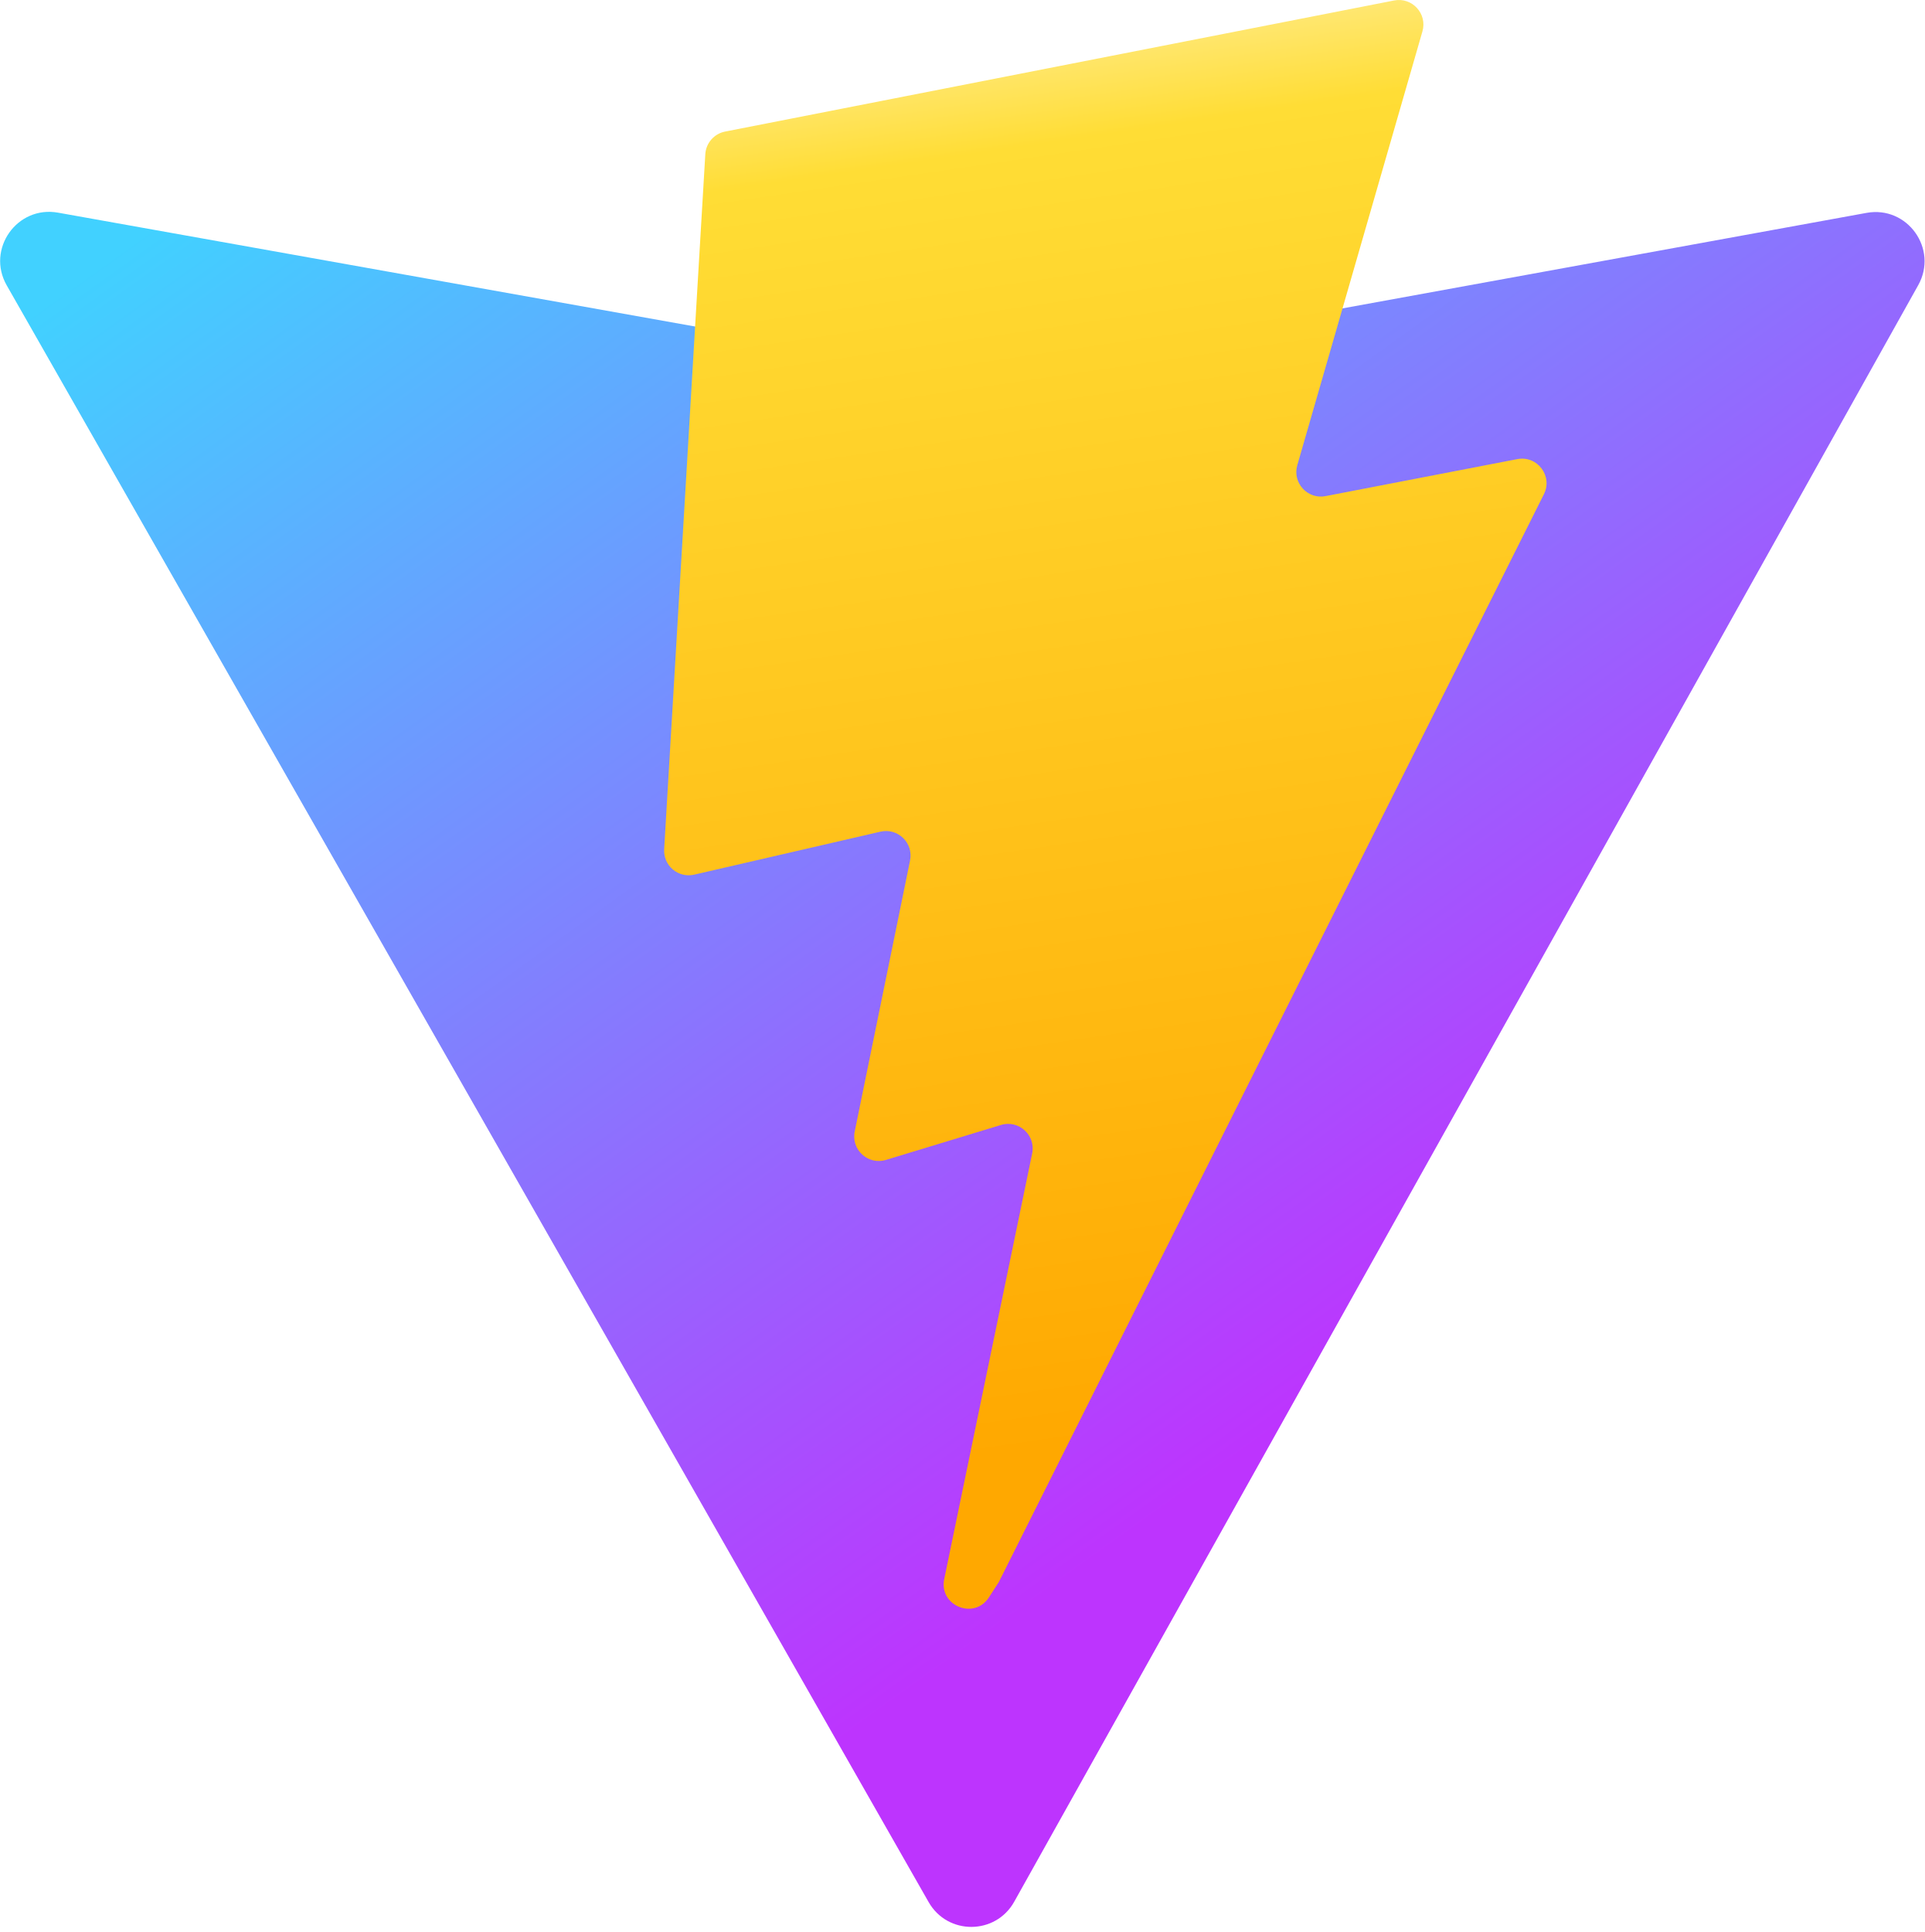
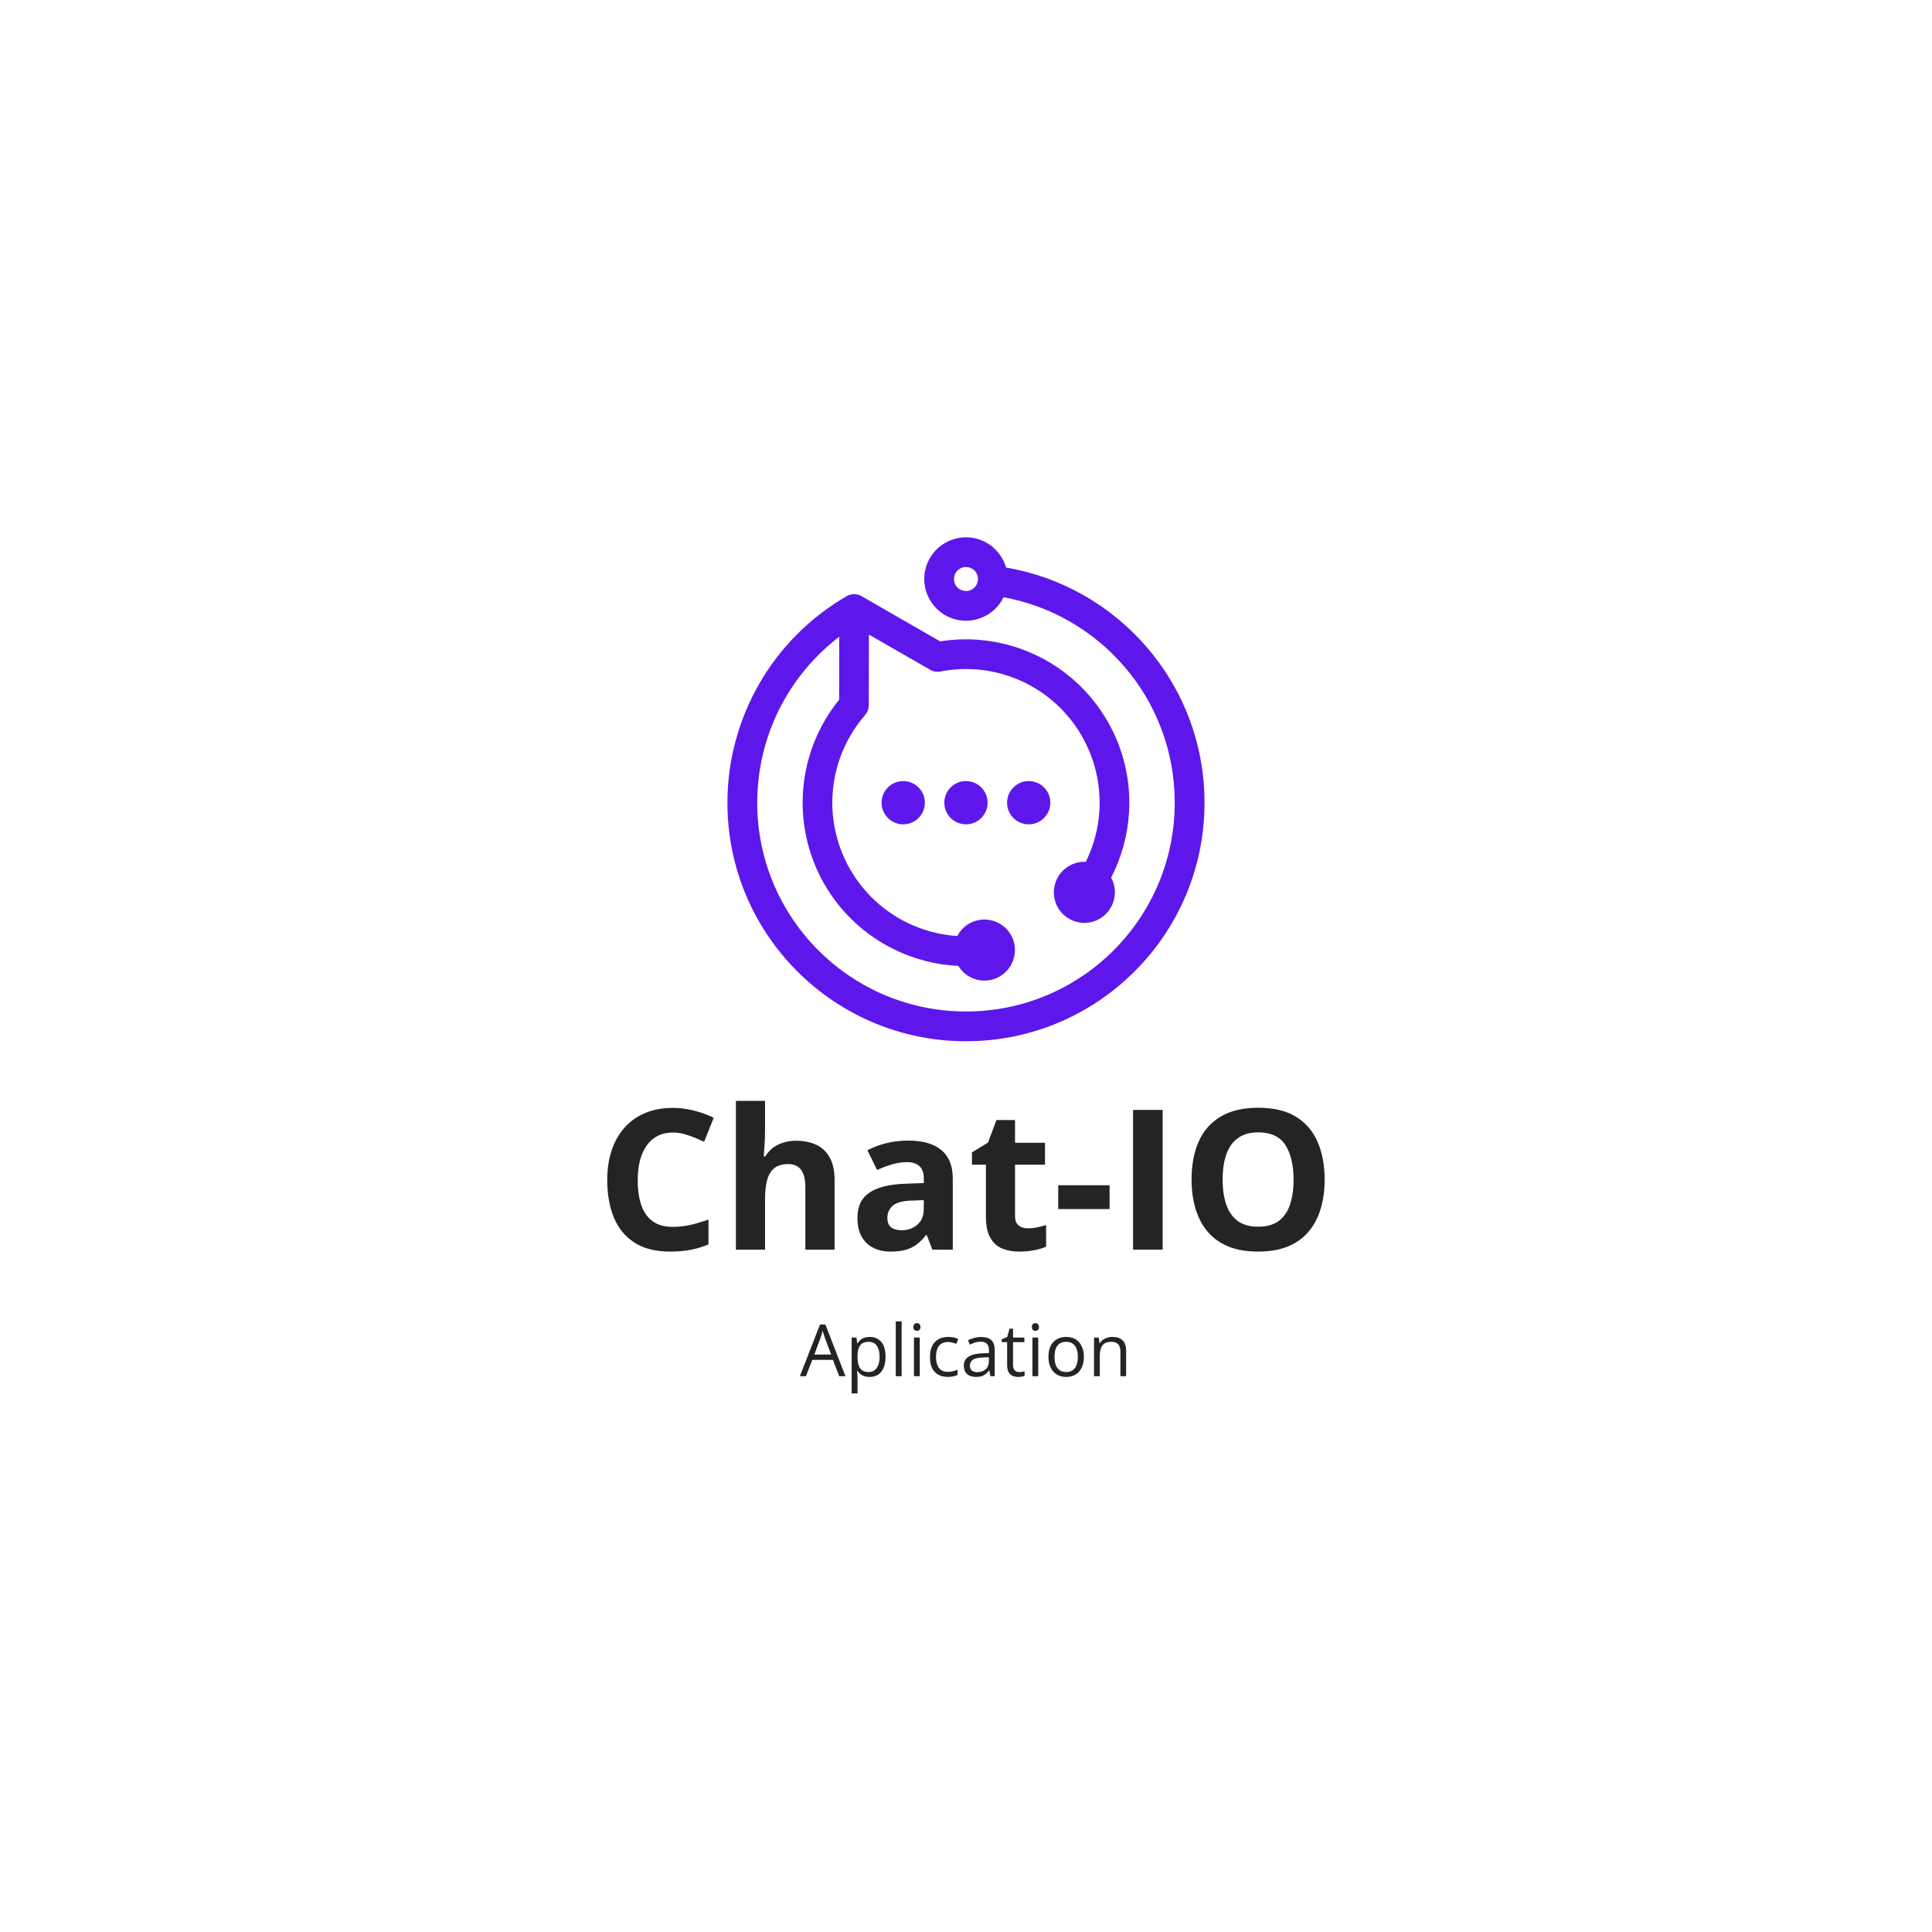
- <svg xmlns="http://www.w3.org/2000/svg" aria-hidden="true" role="img" class="iconify iconify--logos" width="31.88" height="32" preserveAspectRatio="xMidYMid meet" viewBox="0 0 256 257">
+ <svg xmlns="http://www.w3.org/2000/svg" width="500" zoomAndPan="magnify" viewBox="0 0 375 375" height="500" preserveAspectRatio="xMidYMid meet" version="1.2">
  <defs>
-     <linearGradient id="IconifyId1813088fe1fbc01fb466" x1="-.828%" x2="57.636%" y1="7.652%" y2="78.411%">
-       <stop offset="0%" stop-color="#41D1FF" />
-       <stop offset="100%" stop-color="#BD34FE" />
-     </linearGradient>
-     <linearGradient id="IconifyId1813088fe1fbc01fb467" x1="43.376%" x2="50.316%" y1="2.242%" y2="89.03%">
-       <stop offset="0%" stop-color="#FFEA83" />
-       <stop offset="8.333%" stop-color="#FFDD35" />
-       <stop offset="100%" stop-color="#FFA800" />
-     </linearGradient>
+     <clipPath id="a410958df2">
+       <path d="M 141.16 104.031 L 233.832 104.031 L 233.832 202.105 L 141.16 202.105 Z M 141.16 104.031 " />
+     </clipPath>
  </defs>
-   <path fill="url(#IconifyId1813088fe1fbc01fb466)" d="M255.153 37.938L134.897 252.976c-2.483 4.44-8.862 4.466-11.382.048L.875 37.958c-2.746-4.814 1.371-10.646 6.827-9.67l120.385 21.517a6.537 6.537 0 0 0 2.322-.004l117.867-21.483c5.438-.991 9.574 4.796 6.877 9.62Z" />
-   <path fill="url(#IconifyId1813088fe1fbc01fb467)" d="M185.432.063L96.44 17.501a3.268 3.268 0 0 0-2.634 3.014l-5.474 92.456a3.268 3.268 0 0 0 3.997 3.378l24.777-5.718c2.318-.535 4.413 1.507 3.936 3.838l-7.361 36.047c-.495 2.426 1.782 4.5 4.151 3.78l15.304-4.649c2.372-.72 4.652 1.36 4.15 3.788l-11.698 56.621c-.732 3.542 3.979 5.473 5.943 2.437l1.313-2.028l72.516-144.72c1.215-2.423-.88-5.186-3.54-4.672l-25.505 4.922c-2.396.462-4.435-1.77-3.759-4.114l16.646-57.705c.677-2.35-1.37-4.583-3.769-4.113Z" />
+   <g id="260e3c58fe">
+     <g style="fill:#242424;fill-opacity:1;">
+       <g transform="translate(115.6584, 242.5572)">
+         <path style="stroke:none" d="M 14.938 -22.734 C 13.832 -22.734 12.859 -22.52 12.016 -22.094 C 11.172 -21.664 10.457 -21.047 9.875 -20.234 C 9.301 -19.43 8.863 -18.461 8.562 -17.328 C 8.27 -16.191 8.125 -14.91 8.125 -13.484 C 8.125 -11.566 8.363 -9.93 8.844 -8.578 C 9.32 -7.223 10.062 -6.191 11.062 -5.484 C 12.062 -4.773 13.352 -4.422 14.938 -4.422 C 16.039 -4.422 17.145 -4.539 18.25 -4.781 C 19.352 -5.031 20.555 -5.383 21.859 -5.844 L 21.859 -1.016 C 20.66 -0.523 19.477 -0.172 18.312 0.047 C 17.145 0.266 15.844 0.375 14.406 0.375 C 11.602 0.375 9.301 -0.203 7.5 -1.359 C 5.707 -2.516 4.375 -4.133 3.5 -6.219 C 2.633 -8.312 2.203 -10.75 2.203 -13.531 C 2.203 -15.582 2.477 -17.461 3.031 -19.172 C 3.594 -20.879 4.41 -22.352 5.484 -23.594 C 6.566 -24.844 7.898 -25.805 9.484 -26.484 C 11.066 -27.172 12.883 -27.516 14.938 -27.516 C 16.281 -27.516 17.629 -27.344 18.984 -27 C 20.336 -26.664 21.633 -26.203 22.875 -25.609 L 21.016 -20.938 C 20.004 -21.414 18.984 -21.832 17.953 -22.188 C 16.93 -22.551 15.926 -22.734 14.938 -22.734 Z M 14.938 -22.734 " />
+       </g>
+     </g>
+     <g style="fill:#242424;fill-opacity:1;">
+       <g transform="translate(139.8673, 242.5572)">
+         <path style="stroke:none" d="M 8.625 -28.875 L 8.625 -22.984 C 8.625 -21.961 8.586 -20.988 8.516 -20.062 C 8.453 -19.133 8.406 -18.477 8.375 -18.094 L 8.672 -18.094 C 9.109 -18.812 9.633 -19.391 10.25 -19.828 C 10.863 -20.273 11.539 -20.602 12.281 -20.812 C 13.02 -21.031 13.816 -21.141 14.672 -21.141 C 16.172 -21.141 17.477 -20.875 18.594 -20.344 C 19.707 -19.82 20.57 -19 21.188 -17.875 C 21.812 -16.758 22.125 -15.312 22.125 -13.531 L 22.125 0 L 16.453 0 L 16.453 -12.109 C 16.453 -13.598 16.18 -14.719 15.641 -15.469 C 15.098 -16.227 14.258 -16.609 13.125 -16.609 C 11.977 -16.609 11.078 -16.344 10.422 -15.812 C 9.766 -15.289 9.301 -14.52 9.031 -13.5 C 8.758 -12.477 8.625 -11.234 8.625 -9.766 L 8.625 0 L 2.969 0 L 2.969 -28.875 Z M 8.625 -28.875 " />
+       </g>
+     </g>
+     <g style="fill:#242424;fill-opacity:1;">
+       <g transform="translate(164.8368, 242.5572)">
+         <path style="stroke:none" d="M 11.469 -21.172 C 14.25 -21.172 16.379 -20.562 17.859 -19.344 C 19.348 -18.133 20.094 -16.297 20.094 -13.828 L 20.094 0 L 16.141 0 L 15.047 -2.828 L 14.906 -2.828 C 14.312 -2.078 13.703 -1.469 13.078 -1 C 12.461 -0.531 11.75 -0.188 10.938 0.031 C 10.133 0.258 9.16 0.375 8.016 0.375 C 6.785 0.375 5.688 0.141 4.719 -0.328 C 3.75 -0.805 2.984 -1.531 2.422 -2.5 C 1.867 -3.469 1.594 -4.703 1.594 -6.203 C 1.594 -8.398 2.363 -10.02 3.906 -11.062 C 5.457 -12.113 7.781 -12.691 10.875 -12.797 L 14.469 -12.922 L 14.469 -13.828 C 14.469 -14.91 14.18 -15.707 13.609 -16.219 C 13.047 -16.727 12.258 -16.984 11.25 -16.984 C 10.238 -16.984 9.25 -16.836 8.281 -16.547 C 7.32 -16.266 6.363 -15.906 5.406 -15.469 L 3.531 -19.297 C 4.625 -19.879 5.852 -20.336 7.219 -20.672 C 8.594 -21.004 10.008 -21.172 11.469 -21.172 Z M 14.469 -9.609 L 12.281 -9.531 C 10.445 -9.488 9.176 -9.16 8.469 -8.547 C 7.758 -7.941 7.406 -7.145 7.406 -6.156 C 7.406 -5.289 7.656 -4.676 8.156 -4.312 C 8.664 -3.945 9.332 -3.766 10.156 -3.766 C 11.363 -3.766 12.383 -4.125 13.219 -4.844 C 14.051 -5.562 14.469 -6.582 14.469 -7.906 Z M 14.469 -9.609 " />
+       </g>
+     </g>
+     <g style="fill:#242424;fill-opacity:1;">
+       <g transform="translate(187.7842, 242.5572)">
+         <path style="stroke:none" d="M 11.703 -4.141 C 12.328 -4.141 12.93 -4.203 13.516 -4.328 C 14.109 -4.453 14.691 -4.602 15.266 -4.781 L 15.266 -0.578 C 14.66 -0.305 13.91 -0.082 13.016 0.094 C 12.117 0.281 11.141 0.375 10.078 0.375 C 8.836 0.375 7.723 0.176 6.734 -0.219 C 5.754 -0.625 4.984 -1.328 4.422 -2.328 C 3.859 -3.328 3.578 -4.719 3.578 -6.5 L 3.578 -16.5 L 0.875 -16.5 L 0.875 -18.891 L 3.984 -20.781 L 5.625 -25.156 L 9.234 -25.156 L 9.234 -20.75 L 15.047 -20.75 L 15.047 -16.5 L 9.234 -16.5 L 9.234 -6.5 C 9.234 -5.707 9.457 -5.113 9.906 -4.719 C 10.363 -4.332 10.961 -4.141 11.703 -4.141 Z M 11.703 -4.141 " />
+       </g>
+     </g>
+     <g style="fill:#242424;fill-opacity:1;">
+       <g transform="translate(204.2759, 242.5572)">
+         <path style="stroke:none" d="M 1.125 -7.875 L 1.125 -12.5 L 11.094 -12.5 L 11.094 -7.875 Z M 1.125 -7.875 " />
+       </g>
+     </g>
+     <g style="fill:#242424;fill-opacity:1;">
+       <g transform="translate(216.5009, 242.5572)">
+         <path style="stroke:none" d="M 3.422 0 L 3.422 -27.125 L 9.172 -27.125 L 9.172 0 Z M 3.422 0 " />
+       </g>
+     </g>
+     <g style="fill:#242424;fill-opacity:1;">
+       <g transform="translate(229.0784, 242.5572)">
+         <path style="stroke:none" d="M 28.031 -13.594 C 28.031 -11.508 27.77 -9.609 27.25 -7.891 C 26.738 -6.18 25.953 -4.707 24.891 -3.469 C 23.836 -2.227 22.5 -1.273 20.875 -0.609 C 19.25 0.047 17.332 0.375 15.125 0.375 C 12.906 0.375 10.984 0.047 9.359 -0.609 C 7.742 -1.273 6.406 -2.227 5.344 -3.469 C 4.289 -4.707 3.504 -6.188 2.984 -7.906 C 2.461 -9.625 2.203 -11.535 2.203 -13.641 C 2.203 -16.441 2.66 -18.883 3.578 -20.969 C 4.504 -23.062 5.926 -24.68 7.844 -25.828 C 9.758 -26.973 12.195 -27.547 15.156 -27.547 C 18.102 -27.547 20.523 -26.973 22.422 -25.828 C 24.316 -24.68 25.723 -23.062 26.641 -20.969 C 27.566 -18.875 28.031 -16.414 28.031 -13.594 Z M 8.234 -13.594 C 8.234 -11.707 8.473 -10.078 8.953 -8.703 C 9.43 -7.336 10.176 -6.285 11.188 -5.547 C 12.195 -4.816 13.508 -4.453 15.125 -4.453 C 16.758 -4.453 18.082 -4.816 19.094 -5.547 C 20.102 -6.285 20.836 -7.336 21.297 -8.703 C 21.766 -10.078 22 -11.707 22 -13.594 C 22 -16.445 21.469 -18.688 20.406 -20.312 C 19.344 -21.945 17.594 -22.766 15.156 -22.766 C 13.539 -22.766 12.223 -22.395 11.203 -21.656 C 10.18 -20.926 9.43 -19.875 8.953 -18.5 C 8.473 -17.133 8.234 -15.5 8.234 -13.594 Z M 8.234 -13.594 " />
+       </g>
+     </g>
+     <g style="fill:#242424;fill-opacity:1;">
+       <g transform="translate(155.2561, 267.12)">
+         <path style="stroke:none" d="M 7.641 0 L 6.406 -3.172 L 2.406 -3.172 L 1.172 0 L 0 0 L 3.906 -10.031 L 4.953 -10.031 L 8.844 0 Z M 6.062 -4.203 L 4.891 -7.359 C 4.859 -7.441 4.812 -7.578 4.75 -7.766 C 4.688 -7.953 4.625 -8.145 4.562 -8.344 C 4.5 -8.539 4.445 -8.703 4.406 -8.828 C 4.363 -8.641 4.316 -8.453 4.266 -8.266 C 4.211 -8.078 4.16 -7.906 4.109 -7.75 C 4.055 -7.594 4.016 -7.461 3.984 -7.359 L 2.797 -4.203 Z M 6.062 -4.203 " />
+       </g>
+     </g>
+     <g style="fill:#242424;fill-opacity:1;">
+       <g transform="translate(164.1037, 267.12)">
+         <path style="stroke:none" d="M 4.719 -7.625 C 5.656 -7.625 6.398 -7.301 6.953 -6.656 C 7.504 -6.02 7.781 -5.055 7.781 -3.766 C 7.781 -2.91 7.648 -2.191 7.391 -1.609 C 7.141 -1.035 6.785 -0.598 6.328 -0.297 C 5.867 -0.004 5.32 0.141 4.688 0.141 C 4.289 0.141 3.941 0.086 3.641 -0.016 C 3.336 -0.117 3.078 -0.258 2.859 -0.438 C 2.648 -0.625 2.477 -0.82 2.344 -1.031 L 2.25 -1.031 C 2.27 -0.852 2.289 -0.633 2.312 -0.375 C 2.332 -0.125 2.344 0.094 2.344 0.281 L 2.344 3.344 L 1.203 3.344 L 1.203 -7.5 L 2.141 -7.5 L 2.281 -6.391 L 2.344 -6.391 C 2.488 -6.617 2.664 -6.828 2.875 -7.016 C 3.082 -7.203 3.336 -7.348 3.641 -7.453 C 3.941 -7.566 4.301 -7.625 4.719 -7.625 Z M 4.516 -6.672 C 3.992 -6.672 3.578 -6.57 3.266 -6.375 C 2.953 -6.176 2.723 -5.875 2.578 -5.469 C 2.43 -5.07 2.352 -4.57 2.344 -3.969 L 2.344 -3.75 C 2.344 -3.113 2.41 -2.578 2.547 -2.141 C 2.68 -1.703 2.91 -1.367 3.234 -1.141 C 3.555 -0.922 3.988 -0.812 4.531 -0.812 C 5 -0.812 5.383 -0.938 5.688 -1.188 C 6 -1.438 6.234 -1.785 6.391 -2.234 C 6.547 -2.68 6.625 -3.195 6.625 -3.781 C 6.625 -4.664 6.445 -5.367 6.094 -5.891 C 5.75 -6.41 5.223 -6.672 4.516 -6.672 Z M 4.516 -6.672 " />
+       </g>
+     </g>
+     <g style="fill:#242424;fill-opacity:1;">
+       <g transform="translate(172.6643, 267.12)">
+         <path style="stroke:none" d="M 2.344 0 L 1.203 0 L 1.203 -10.641 L 2.344 -10.641 Z M 2.344 0 " />
+       </g>
+     </g>
+     <g style="fill:#242424;fill-opacity:1;">
+       <g transform="translate(176.1965, 267.12)">
+         <path style="stroke:none" d="M 2.328 -7.5 L 2.328 0 L 1.203 0 L 1.203 -7.5 Z M 1.781 -10.297 C 1.969 -10.297 2.129 -10.234 2.266 -10.109 C 2.398 -9.992 2.469 -9.805 2.469 -9.547 C 2.469 -9.297 2.398 -9.109 2.266 -8.984 C 2.129 -8.867 1.969 -8.812 1.781 -8.812 C 1.582 -8.812 1.414 -8.867 1.281 -8.984 C 1.156 -9.109 1.094 -9.297 1.094 -9.547 C 1.094 -9.805 1.156 -9.992 1.281 -10.109 C 1.414 -10.234 1.582 -10.297 1.781 -10.297 Z M 1.781 -10.297 " />
+       </g>
+     </g>
+     <g style="fill:#242424;fill-opacity:1;">
+       <g transform="translate(179.7287, 267.12)">
+         <path style="stroke:none" d="M 4.203 0.141 C 3.523 0.141 2.926 0 2.406 -0.281 C 1.895 -0.562 1.492 -0.984 1.203 -1.547 C 0.922 -2.117 0.781 -2.836 0.781 -3.703 C 0.781 -4.609 0.93 -5.348 1.234 -5.922 C 1.535 -6.504 1.953 -6.93 2.484 -7.203 C 3.016 -7.484 3.625 -7.625 4.312 -7.625 C 4.688 -7.625 5.047 -7.586 5.391 -7.516 C 5.734 -7.441 6.02 -7.348 6.25 -7.234 L 5.906 -6.281 C 5.676 -6.375 5.41 -6.457 5.109 -6.531 C 4.816 -6.602 4.539 -6.641 4.281 -6.641 C 3.758 -6.641 3.328 -6.523 2.984 -6.297 C 2.641 -6.078 2.379 -5.75 2.203 -5.312 C 2.035 -4.883 1.953 -4.352 1.953 -3.719 C 1.953 -3.113 2.035 -2.598 2.203 -2.172 C 2.367 -1.742 2.617 -1.414 2.953 -1.188 C 3.285 -0.957 3.695 -0.844 4.188 -0.844 C 4.582 -0.844 4.941 -0.883 5.266 -0.969 C 5.586 -1.051 5.875 -1.148 6.125 -1.266 L 6.125 -0.266 C 5.875 -0.129 5.594 -0.031 5.281 0.031 C 4.977 0.102 4.617 0.141 4.203 0.141 Z M 4.203 0.141 " />
+       </g>
+     </g>
+     <g style="fill:#242424;fill-opacity:1;">
+       <g transform="translate(186.431, 267.12)">
+         <path style="stroke:none" d="M 4 -7.609 C 4.895 -7.609 5.555 -7.406 5.984 -7 C 6.422 -6.602 6.641 -5.969 6.641 -5.094 L 6.641 0 L 5.812 0 L 5.594 -1.109 L 5.531 -1.109 C 5.32 -0.836 5.102 -0.609 4.875 -0.422 C 4.656 -0.234 4.395 -0.094 4.094 0 C 3.789 0.094 3.426 0.141 3 0.141 C 2.539 0.141 2.133 0.062 1.781 -0.094 C 1.426 -0.258 1.145 -0.504 0.938 -0.828 C 0.738 -1.148 0.641 -1.562 0.641 -2.062 C 0.641 -2.801 0.938 -3.367 1.531 -3.766 C 2.125 -4.172 3.023 -4.395 4.234 -4.438 L 5.531 -4.484 L 5.531 -4.953 C 5.531 -5.598 5.391 -6.051 5.109 -6.312 C 4.836 -6.57 4.445 -6.703 3.938 -6.703 C 3.539 -6.703 3.164 -6.645 2.812 -6.531 C 2.457 -6.414 2.125 -6.281 1.812 -6.125 L 1.453 -6.984 C 1.797 -7.16 2.188 -7.305 2.625 -7.422 C 3.062 -7.547 3.52 -7.609 4 -7.609 Z M 5.516 -3.688 L 4.375 -3.641 C 3.438 -3.609 2.773 -3.457 2.391 -3.188 C 2.016 -2.914 1.828 -2.535 1.828 -2.047 C 1.828 -1.617 1.957 -1.301 2.219 -1.094 C 2.477 -0.883 2.82 -0.781 3.25 -0.781 C 3.914 -0.781 4.457 -0.961 4.875 -1.328 C 5.301 -1.703 5.516 -2.258 5.516 -3 Z M 5.516 -3.688 " />
+       </g>
+     </g>
+     <g style="fill:#242424;fill-opacity:1;">
+       <g transform="translate(194.206, 267.12)">
+         <path style="stroke:none" d="M 3.609 -0.797 C 3.797 -0.797 3.988 -0.812 4.188 -0.844 C 4.383 -0.875 4.547 -0.91 4.672 -0.953 L 4.672 -0.078 C 4.535 -0.016 4.348 0.035 4.109 0.078 C 3.879 0.117 3.656 0.141 3.438 0.141 C 3.039 0.141 2.676 0.07 2.344 -0.062 C 2.02 -0.207 1.758 -0.445 1.562 -0.781 C 1.375 -1.113 1.281 -1.57 1.281 -2.156 L 1.281 -6.609 L 0.219 -6.609 L 0.219 -7.156 L 1.297 -7.609 L 1.75 -9.234 L 2.422 -9.234 L 2.422 -7.5 L 4.625 -7.5 L 4.625 -6.609 L 2.422 -6.609 L 2.422 -2.188 C 2.422 -1.719 2.531 -1.367 2.75 -1.141 C 2.969 -0.91 3.254 -0.797 3.609 -0.797 Z M 3.609 -0.797 " />
+       </g>
+     </g>
+     <g style="fill:#242424;fill-opacity:1;">
+       <g transform="translate(199.1934, 267.12)">
+         <path style="stroke:none" d="M 2.328 -7.5 L 2.328 0 L 1.203 0 L 1.203 -7.5 Z M 1.781 -10.297 C 1.969 -10.297 2.129 -10.234 2.266 -10.109 C 2.398 -9.992 2.469 -9.805 2.469 -9.547 C 2.469 -9.297 2.398 -9.109 2.266 -8.984 C 2.129 -8.867 1.969 -8.812 1.781 -8.812 C 1.582 -8.812 1.414 -8.867 1.281 -8.984 C 1.156 -9.109 1.094 -9.297 1.094 -9.547 C 1.094 -9.805 1.156 -9.992 1.281 -10.109 C 1.414 -10.234 1.582 -10.297 1.781 -10.297 Z M 1.781 -10.297 " />
+       </g>
+     </g>
+     <g style="fill:#242424;fill-opacity:1;">
+       <g transform="translate(202.7256, 267.12)">
+         <path style="stroke:none" d="M 7.656 -3.766 C 7.656 -3.148 7.57 -2.598 7.406 -2.109 C 7.25 -1.629 7.02 -1.223 6.719 -0.891 C 6.426 -0.555 6.066 -0.301 5.641 -0.125 C 5.211 0.051 4.727 0.141 4.188 0.141 C 3.688 0.141 3.227 0.051 2.812 -0.125 C 2.395 -0.301 2.035 -0.555 1.734 -0.891 C 1.43 -1.223 1.195 -1.629 1.031 -2.109 C 0.863 -2.598 0.781 -3.148 0.781 -3.766 C 0.781 -4.578 0.914 -5.27 1.188 -5.844 C 1.469 -6.426 1.867 -6.867 2.391 -7.172 C 2.91 -7.473 3.523 -7.625 4.234 -7.625 C 4.922 -7.625 5.52 -7.473 6.031 -7.172 C 6.539 -6.867 6.938 -6.426 7.219 -5.844 C 7.508 -5.27 7.656 -4.578 7.656 -3.766 Z M 1.953 -3.766 C 1.953 -3.16 2.031 -2.633 2.188 -2.188 C 2.352 -1.75 2.602 -1.41 2.938 -1.172 C 3.27 -0.93 3.695 -0.812 4.219 -0.812 C 4.738 -0.812 5.164 -0.93 5.5 -1.172 C 5.832 -1.41 6.078 -1.75 6.234 -2.188 C 6.398 -2.633 6.484 -3.16 6.484 -3.766 C 6.484 -4.359 6.398 -4.875 6.234 -5.312 C 6.078 -5.75 5.832 -6.082 5.5 -6.312 C 5.164 -6.551 4.738 -6.672 4.219 -6.672 C 3.438 -6.672 2.863 -6.41 2.5 -5.891 C 2.133 -5.379 1.953 -4.672 1.953 -3.766 Z M 1.953 -3.766 " />
+       </g>
+     </g>
+     <g style="fill:#242424;fill-opacity:1;">
+       <g transform="translate(211.1428, 267.12)">
+         <path style="stroke:none" d="M 4.75 -7.625 C 5.633 -7.625 6.301 -7.406 6.75 -6.969 C 7.207 -6.539 7.438 -5.844 7.438 -4.875 L 7.438 0 L 6.328 0 L 6.328 -4.812 C 6.328 -5.438 6.18 -5.898 5.891 -6.203 C 5.609 -6.516 5.176 -6.672 4.594 -6.672 C 3.758 -6.672 3.172 -6.438 2.828 -5.969 C 2.492 -5.5 2.328 -4.816 2.328 -3.922 L 2.328 0 L 1.203 0 L 1.203 -7.5 L 2.109 -7.5 L 2.281 -6.406 L 2.344 -6.406 C 2.5 -6.676 2.703 -6.898 2.953 -7.078 C 3.203 -7.254 3.477 -7.391 3.781 -7.484 C 4.082 -7.578 4.406 -7.625 4.75 -7.625 Z M 4.75 -7.625 " />
+       </g>
+     </g>
+     <g clip-rule="nonzero" clip-path="url(#a410958df2)">
+       <path style=" stroke:none;fill-rule:nonzero;fill:#5e17eb;fill-opacity:1;" d="M 199.672 160.004 C 197.352 160.004 195.473 158.125 195.473 155.805 C 195.473 153.484 197.352 151.605 199.672 151.605 C 201.988 151.605 203.871 153.484 203.871 155.805 C 203.867 158.121 201.988 160.004 199.672 160.004 M 187.496 160.004 C 185.176 160.004 183.293 158.125 183.293 155.805 C 183.293 153.484 185.176 151.605 187.496 151.605 C 189.812 151.605 191.691 153.484 191.691 155.805 C 191.691 158.121 189.812 160.004 187.496 160.004 Z M 175.316 160.004 C 172.992 160.004 171.113 158.125 171.113 155.805 C 171.113 153.484 172.992 151.605 175.316 151.605 C 177.633 151.605 179.516 153.484 179.516 155.805 C 179.516 158.121 177.637 160.004 175.316 160.004 Z M 186.887 114.637 C 187.469 114.797 188.105 114.734 188.66 114.414 L 188.656 114.41 C 189.211 114.09 189.59 113.57 189.742 112.996 C 189.898 112.418 189.836 111.781 189.516 111.227 L 189.512 111.203 C 189.191 110.664 188.676 110.297 188.098 110.141 C 187.52 109.984 186.883 110.043 186.328 110.363 L 186.328 110.367 C 185.773 110.688 185.398 111.207 185.242 111.781 C 185.09 112.363 185.152 112.996 185.473 113.551 L 185.477 113.574 C 185.793 114.117 186.312 114.484 186.887 114.637 Z M 195.281 110.164 C 206.035 111.988 215.531 117.52 222.395 125.395 C 229.496 133.535 233.797 144.172 233.797 155.801 C 233.797 168.59 228.613 180.164 220.234 188.539 C 211.855 196.922 200.277 202.105 187.496 202.105 C 174.707 202.105 163.133 196.922 154.754 188.543 C 146.375 180.164 141.191 168.59 141.191 155.805 C 141.191 147.551 143.402 139.598 147.402 132.664 L 147.41 132.656 L 147.402 132.652 C 151.398 125.734 157.184 119.848 164.344 115.715 C 165.328 115.145 166.508 115.223 167.395 115.812 L 182.488 124.492 C 188.773 123.484 195.066 124.418 200.637 126.953 C 206.445 129.598 211.465 134.004 214.848 139.785 L 214.949 139.945 C 218.141 145.469 219.52 151.676 219.141 157.762 C 218.871 162.113 217.707 166.402 215.672 170.352 C 217.219 173.168 216.234 176.719 213.438 178.332 C 210.605 179.969 206.98 178.996 205.344 176.164 C 203.711 173.328 204.68 169.707 207.516 168.07 C 208.535 167.48 209.66 167.23 210.758 167.281 C 212.293 164.172 213.176 160.82 213.387 157.426 C 213.699 152.43 212.57 147.352 209.965 142.836 L 209.883 142.684 C 207.117 137.961 203.012 134.355 198.246 132.184 C 193.445 130.004 187.973 129.281 182.527 130.34 C 181.734 130.496 180.957 130.309 180.344 129.887 L 168.656 123.172 L 168.629 136.875 C 168.629 137.598 168.363 138.262 167.926 138.766 L 167.934 138.773 C 164.293 142.957 162.18 148.059 161.672 153.301 C 161.164 158.559 162.262 163.973 165.027 168.77 C 167.641 173.289 171.473 176.805 175.941 179.027 C 178.992 180.543 182.344 181.457 185.809 181.684 C 186.312 180.707 187.09 179.863 188.113 179.273 C 190.945 177.637 194.57 178.609 196.207 181.441 C 197.84 184.277 196.871 187.898 194.039 189.539 C 191.242 191.152 187.676 190.23 186.012 187.484 C 181.582 187.273 177.285 186.137 173.391 184.199 C 167.914 181.477 163.227 177.18 160.039 171.66 C 156.656 165.797 155.32 159.184 155.938 152.762 C 156.523 146.668 158.867 140.754 162.879 135.812 L 162.902 123.59 C 158.605 126.871 155.051 130.949 152.398 135.543 L 152.391 135.539 C 148.902 141.586 146.977 148.555 146.977 155.805 C 146.977 166.996 151.512 177.125 158.848 184.461 C 166.18 191.793 176.309 196.328 187.504 196.328 C 198.691 196.328 208.824 191.793 216.156 184.461 C 223.48 177.125 228.016 166.996 228.016 155.801 C 228.016 145.605 224.262 136.293 218.062 129.188 C 212.145 122.398 204.004 117.602 194.781 115.926 C 194.102 117.336 193.004 118.559 191.547 119.398 L 191.523 119.406 C 189.586 120.52 187.387 120.746 185.398 120.215 C 183.406 119.68 181.609 118.379 180.488 116.438 L 180.484 116.438 C 179.363 114.5 179.133 112.289 179.668 110.293 C 180.203 108.293 181.504 106.496 183.441 105.379 L 183.465 105.371 C 185.402 104.262 187.598 104.031 189.59 104.562 C 191.582 105.098 193.375 106.398 194.5 108.34 L 194.504 108.336 C 194.844 108.926 195.102 109.539 195.281 110.164 Z M 195.281 110.164 " />
+     </g>
+   </g>
</svg>
